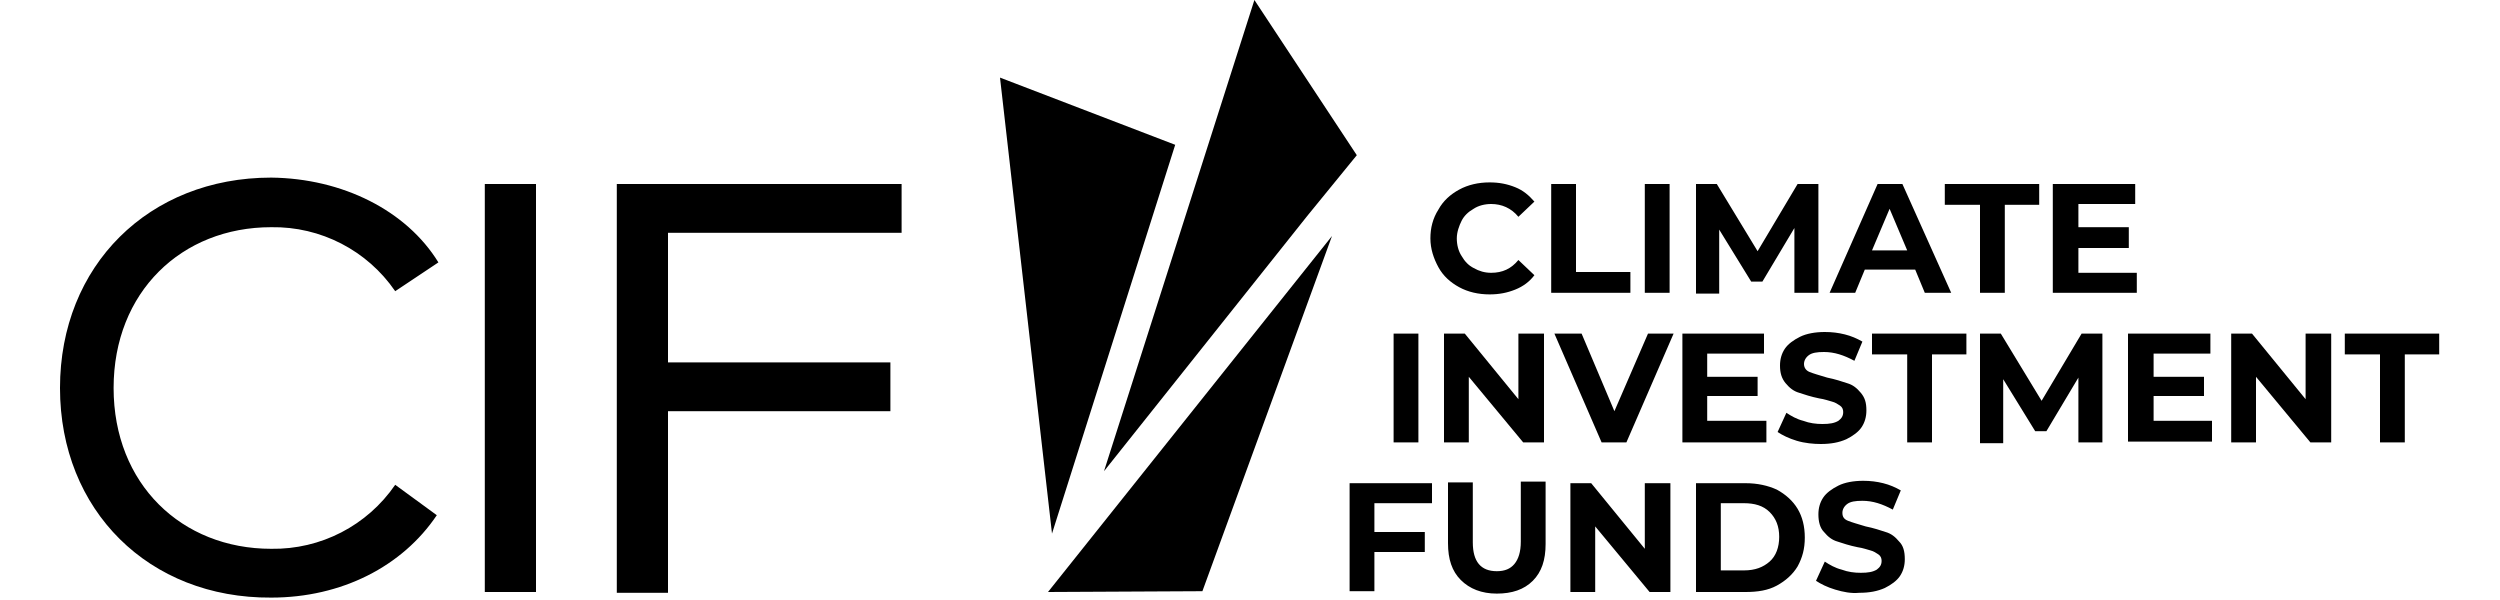
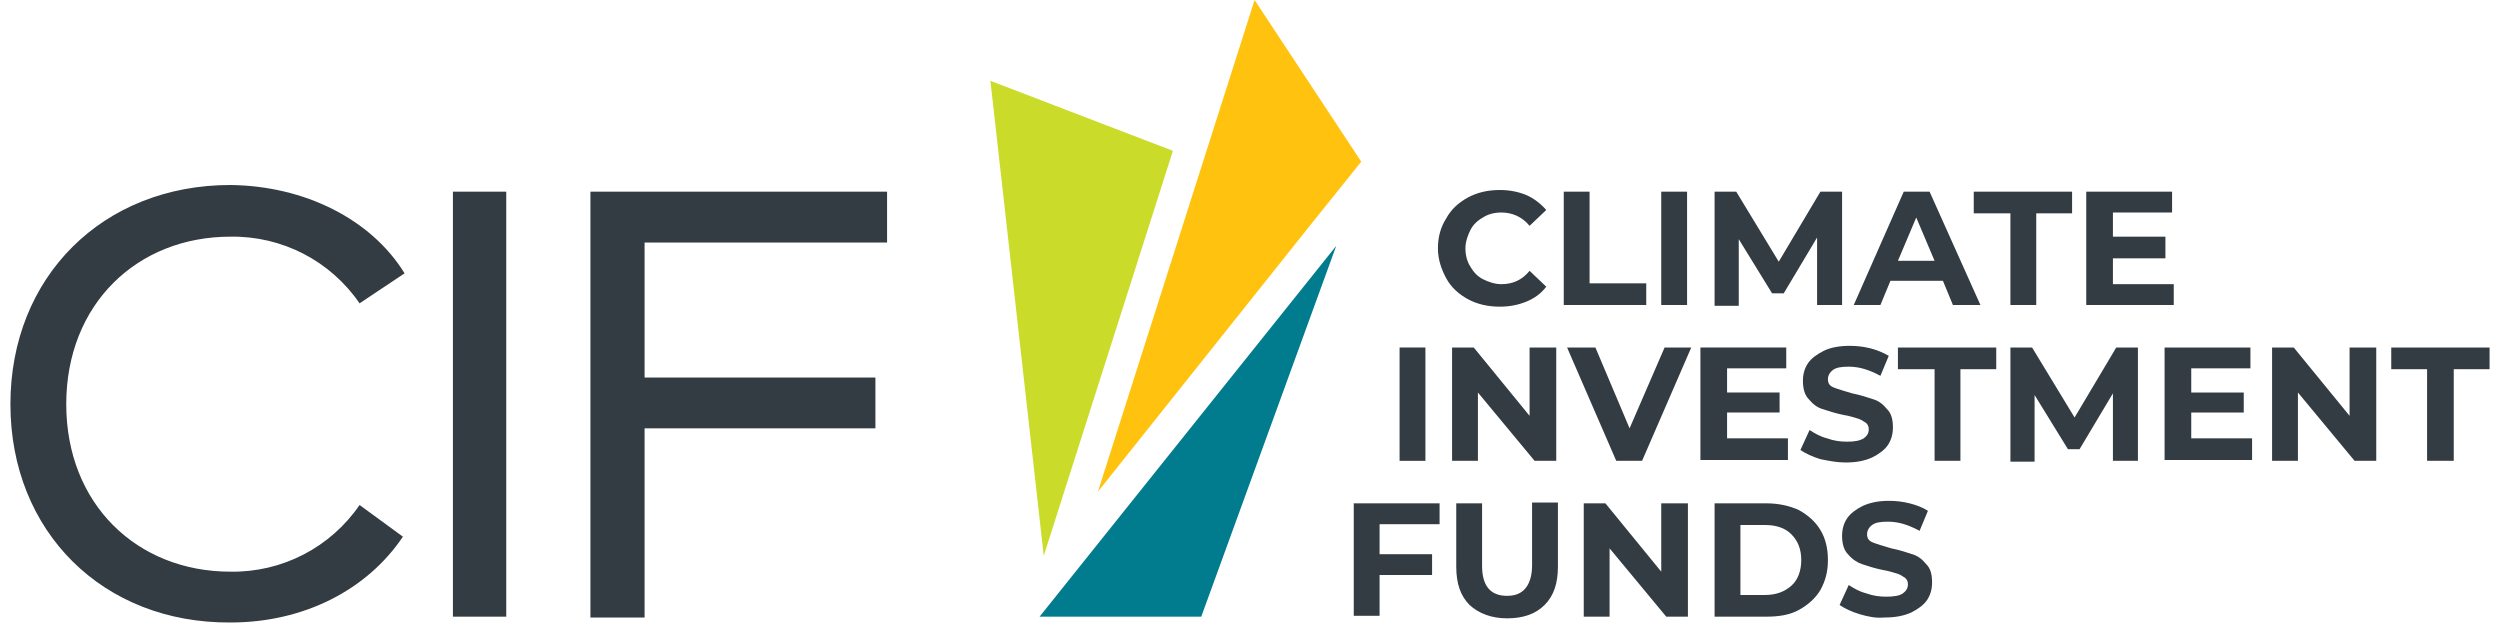
- <svg xmlns="http://www.w3.org/2000/svg" version="1.1" id="Layer_1" width="150" height="36" viewBox="0 0 297.5 75" style="enable-background:new 0 0 297.5 75" xml:space="preserve">
-   <style>
-     .st0{fill:#000}.st1{fill:none}.st2{enable-background:new}
-   </style>
-   <path class="st0" d="M47.3 32.8l-5.4 3.6c-3.5-5.1-9.3-8.1-15.5-8-11.2 0-19.7 8.1-19.7 20.1s8.5 20.1 19.7 20.1c6.2.1 12-2.9 15.5-8l5.2 3.8c-4.3 6.4-11.9 10.3-20.7 10.3C11.1 74.8 0 63.8 0 48.5s11.1-26.3 26.4-26.3c8.9.1 16.9 4.1 20.9 10.6M53.1 23h6.4v51h-6.4zM103.8 51.4H76v22.7h-6.4V23h35.6v6.1H76v16.2h27.8z" />
+ <svg xmlns="http://www.w3.org/2000/svg" version="1.1" id="Layer_1" x="0" y="0" width="152" height="38" viewBox="0 0 297.5 75" style="enable-background:new 0 0 297.5 75" xml:space="preserve">
+   <style>.st0{fill:#333c42}.st1{fill:none}.st2{enable-background:new}</style>
+   <path class="st0" d="M47.3 32.8l-5.4 3.6c-3.5-5.1-9.3-8.1-15.5-8-11.2 0-19.7 8.1-19.7 20.1s8.5 20.1 19.7 20.1c6.2.1 12-2.9 15.5-8l5.2 3.8c-4.3 6.4-11.9 10.3-20.7 10.3C11.1 74.8 0 63.8 0 48.5s11.1-26.3 26.4-26.3c8.9.1 16.9 4.1 20.9 10.6M53.1 23h6.4v51h-6.4zM103.8 51.4H76.1v22.7h-6.5V23h35.6v6.1H76.1v16.2h27.7z" />
  <path class="st1" d="M0 0h303v79.1H0z" />
  <g class="st2">
-     <path class="st0" d="M174.9 35.9c-1.1-.6-2-1.4-2.6-2.5-.6-1.1-1-2.3-1-3.6s.3-2.5 1-3.6c.6-1.1 1.5-1.9 2.6-2.5 1.1-.6 2.4-.9 3.8-.9 1.2 0 2.2.2 3.2.6 1 .4 1.7 1 2.4 1.8l-2 1.9c-.9-1.1-2.1-1.6-3.4-1.6-.8 0-1.6.2-2.2.6-.7.4-1.2.9-1.5 1.5s-.6 1.4-.6 2.2.2 1.6.6 2.2c.4.7.9 1.2 1.5 1.5.7.4 1.4.6 2.2.6 1.4 0 2.5-.5 3.4-1.6l2 1.9c-.6.8-1.4 1.4-2.4 1.8s-2 .6-3.2.6c-1.4 0-2.7-.3-3.8-.9zM186.4 23h3.1v11h6.8v2.6h-9.9V23zM198.1 23h3.1v13.6h-3.1V23zM216.8 36.6v-8.1l-4 6.7h-1.4l-4-6.5v8h-2.9V23h2.6l5.1 8.4 5-8.4h2.6v13.6h-3z" />
+     <path class="st0" d="M174.9 35.9c-1.1-.6-2-1.4-2.6-2.5-.6-1.1-1-2.3-1-3.6s.3-2.5 1-3.6c.6-1.1 1.5-1.9 2.6-2.5 1.1-.6 2.4-.9 3.8-.9 1.2 0 2.2.2 3.2.6.9.4 1.7 1 2.4 1.8l-2 1.9c-.9-1.1-2.1-1.6-3.4-1.6-.8 0-1.6.2-2.2.6-.7.4-1.2.9-1.5 1.5s-.6 1.4-.6 2.2.2 1.6.6 2.2c.4.7.9 1.2 1.5 1.5s1.4.6 2.2.6c1.4 0 2.5-.5 3.4-1.6l2 1.9c-.6.8-1.4 1.4-2.4 1.8s-2 .6-3.2.6c-1.4 0-2.7-.3-3.8-.9zM186.4 23h3.1v11h6.8v2.6h-9.9V23zM198.1 23h3.1v13.6h-3.1V23zM216.8 36.6v-8.1l-4 6.7h-1.4l-4-6.5v8h-2.9V23h2.6l5.1 8.4 5-8.4h2.6v13.6h-3z" />
  </g>
  <g class="st2">
    <path class="st0" d="M231.9 33.7h-6.3l-1.2 2.9h-3.2l6-13.6h3.1l6.1 13.6h-3.3l-1.2-2.9zm-1-2.4l-2.2-5.2-2.2 5.2h4.4z" />
  </g>
  <g class="st2">
    <path class="st0" d="M239.9 25.6h-4.3V23h11.8v2.6h-4.3v11H240v-11zM259.6 34.1v2.5h-10.5V23h10.3v2.5h-7.1v2.9h6.3V31h-6.3v3.1h7.3z" />
  </g>
  <g class="st2">
    <path class="st0" d="M166.7 41.7h3.1v13.6h-3.1V41.7z" />
  </g>
  <g class="st2">
    <path class="st0" d="M185.5 41.7v13.6h-2.6l-6.8-8.2v8.2H173V41.7h2.6l6.7 8.2v-8.2h3.2z" />
  </g>
  <g class="st2">
    <path class="st0" d="M201.7 41.7l-5.9 13.6h-3.1l-5.9-13.6h3.4l4.1 9.7 4.2-9.7h3.2z" />
  </g>
  <g class="st2">
-     <path class="st0" d="M213.3 52.8v2.5h-10.5V41.7H213v2.5h-7.1v2.9h6.3v2.4h-6.3v3.1h7.4z" />
+     <path class="st0" d="M213.3 52.7v2.5h-10.5V41.7h10.3v2.5H206v2.9h6.3v2.4H206v3.1h7.3z" />
  </g>
  <g class="st2">
-     <path class="st0" d="M217.1 55.1c-1-.3-1.8-.7-2.4-1.1l1.1-2.4c.6.4 1.3.8 2.1 1 .8.3 1.6.4 2.4.4.9 0 1.5-.1 2-.4.4-.3.6-.6.6-1.1 0-.3-.1-.6-.4-.8-.3-.2-.6-.4-1-.5-.4-.1-.9-.3-1.6-.4-1-.2-1.9-.5-2.5-.7-.7-.2-1.2-.6-1.7-1.2s-.7-1.3-.7-2.2c0-.8.2-1.5.6-2.1.4-.6 1.1-1.1 1.9-1.5s1.9-.6 3.1-.6c.9 0 1.7.1 2.5.3.8.2 1.5.5 2.2.9l-1 2.4c-1.3-.7-2.5-1.1-3.8-1.1-.9 0-1.5.1-1.9.4-.4.3-.6.7-.6 1.1s.2.8.7 1 1.2.4 2.2.7c1 .2 1.9.5 2.5.7.7.2 1.2.6 1.7 1.2s.7 1.2.7 2.2c0 .8-.2 1.5-.6 2.1-.4.6-1.1 1.1-1.9 1.5-.9.4-1.9.6-3.2.6-.9 0-2-.1-3-.4z" />
+     <path class="st0" d="M217.2 55.1c-1-.3-1.8-.7-2.4-1.1l1.1-2.4c.6.4 1.3.8 2.1 1 .8.3 1.6.4 2.4.4.9 0 1.5-.1 2-.4.4-.3.6-.6.6-1.1 0-.3-.1-.6-.4-.8-.3-.2-.6-.4-1-.5-.4-.1-.9-.3-1.6-.4-1-.2-1.9-.5-2.5-.7-.7-.2-1.2-.6-1.7-1.2-.5-.5-.7-1.3-.7-2.2 0-.8.2-1.5.6-2.1.4-.6 1.1-1.1 1.9-1.5s1.9-.6 3.1-.6c.9 0 1.7.1 2.5.3.8.2 1.5.5 2.2.9l-1 2.4c-1.3-.7-2.5-1.1-3.8-1.1-.9 0-1.5.1-1.9.4s-.6.7-.6 1.1c0 .5.2.8.7 1 .5.2 1.2.4 2.2.7 1 .2 1.9.5 2.5.7.7.2 1.2.6 1.7 1.2.5.5.7 1.2.7 2.2 0 .8-.2 1.5-.6 2.1s-1.1 1.1-1.9 1.5c-.9.4-1.9.6-3.2.6-1 0-2-.2-3-.4z" />
  </g>
  <g class="st2">
-     <path class="st0" d="M230.8 44.3h-4.3v-2.6h11.8v2.6H234v11h-3.1v-11zM252.3 55.3v-8.1l-4 6.7h-1.4l-4-6.5v8H240V41.7h2.6l5.1 8.4 5-8.4h2.6v13.6h-3zM269 52.7v2.5h-10.5V41.7h10.3v2.5h-7.1v2.9h6.3v2.4h-6.3v3.1h7.3zM283.9 41.7v13.6h-2.6l-6.8-8.2v8.2h-3.1V41.7h2.6l6.7 8.2v-8.2h3.2zM289.9 44.3h-4.3v-2.6h11.8v2.6h-4.3v11H290v-11z" />
+     <path class="st0" d="M230.8 44.3h-4.3v-2.6h11.8v2.6H234v11h-3.1v-11zM252.3 55.3v-8.1l-4 6.7h-1.4l-4-6.5v8H240V41.7h2.6l5.1 8.4 5-8.4h2.6v13.6h-3zM269 52.7v2.5h-10.5V41.7h10.3v2.5h-7.1v2.9h6.3v2.4h-6.3v3.1h7.3zM283.9 41.7v13.6h-2.6l-6.8-8.2v8.2h-3.1V41.7h2.6l6.7 8.2v-8.2h3.2zM290 44.3h-4.3v-2.6h11.8v2.6h-4.3v11H290v-11z" />
  </g>
  <g class="st2">
-     <path class="st0" d="M164.3 62.9v3.6h6.3V69h-6.3v4.9h-3.1V60.4h10.3v2.5h-7.2zM175.1 72.5c-1.1-1.1-1.6-2.6-1.6-4.6v-7.6h3.1v7.5c0 2.4 1 3.6 3 3.6 1 0 1.7-.3 2.2-.9.5-.6.8-1.5.8-2.8v-7.5h3.1V68c0 2-.5 3.5-1.6 4.6-1.1 1.1-2.6 1.6-4.5 1.6s-3.4-.6-4.5-1.7zM201.3 60.4V74h-2.6l-6.8-8.2V74h-3.1V60.4h2.6l6.7 8.2v-8.2h3.2zM204.5 60.4h6.2c1.5 0 2.8.3 3.9.8 1.1.6 2 1.4 2.6 2.4.6 1 .9 2.2.9 3.6s-.3 2.5-.9 3.6c-.6 1-1.5 1.8-2.6 2.4-1.1.6-2.4.8-3.9.8h-6.2V60.4zm6 10.9c1.4 0 2.4-.4 3.2-1.1s1.2-1.8 1.2-3.1-.4-2.3-1.2-3.1-1.9-1.1-3.2-1.1h-2.9v8.4h2.9zM221.9 73.7c-1-.3-1.8-.7-2.4-1.1l1.1-2.4c.6.4 1.3.8 2.1 1 .8.3 1.6.4 2.4.4.9 0 1.5-.1 2-.4.4-.3.6-.6.6-1.1 0-.3-.1-.6-.4-.8-.3-.2-.6-.4-1-.5-.4-.1-.9-.3-1.6-.4-1-.2-1.9-.5-2.5-.7-.7-.2-1.2-.6-1.7-1.2-.5-.5-.7-1.3-.7-2.2 0-.8.2-1.5.6-2.1.4-.6 1.1-1.1 1.9-1.5s1.9-.6 3.1-.6c.9 0 1.7.1 2.5.3.8.2 1.5.5 2.2.9l-1 2.4c-1.3-.7-2.5-1.1-3.8-1.1-.9 0-1.5.1-1.9.4s-.6.7-.6 1.1c0 .5.2.8.7 1 .5.2 1.2.4 2.2.7 1 .2 1.9.5 2.5.7.7.2 1.2.6 1.7 1.2.5.5.7 1.2.7 2.2 0 .8-.2 1.5-.6 2.1s-1.1 1.1-1.9 1.5c-.9.4-1.9.6-3.2.6-1 .1-2-.1-3-.4z" />
+     <path class="st0" d="M164.3 62.9v3.6h6.3V69h-6.3v4.9h-3.1V60.4h10.3v2.5h-7.2zM175.1 72.6c-1.1-1.1-1.6-2.6-1.6-4.6v-7.6h3.1v7.5c0 2.4 1 3.6 3 3.6 1 0 1.7-.3 2.2-.9s.8-1.5.8-2.8v-7.5h3.1V68c0 2-.5 3.5-1.6 4.6s-2.6 1.6-4.5 1.6-3.4-.6-4.5-1.6zM201.3 60.4V74h-2.6l-6.8-8.2V74h-3.1V60.4h2.6l6.7 8.2v-8.2h3.2zM204.5 60.4h6.2c1.5 0 2.8.3 3.9.8 1.1.6 2 1.4 2.6 2.4.6 1 .9 2.2.9 3.6s-.3 2.5-.9 3.6c-.6 1-1.5 1.8-2.6 2.4-1.1.6-2.4.8-3.9.8h-6.2V60.4zm6 11c1.4 0 2.4-.4 3.2-1.1s1.2-1.8 1.2-3.1-.4-2.3-1.2-3.1-1.9-1.1-3.2-1.1h-2.9v8.4h2.9zM221.9 73.7c-1-.3-1.8-.7-2.4-1.1l1.1-2.4c.6.4 1.3.8 2.1 1 .8.3 1.6.4 2.4.4.9 0 1.6-.1 2-.4.4-.3.6-.6.6-1.1 0-.3-.1-.6-.4-.8-.3-.2-.6-.4-1-.5-.4-.1-.9-.3-1.6-.4-1-.2-1.9-.5-2.5-.7s-1.2-.6-1.7-1.2c-.5-.5-.7-1.3-.7-2.2 0-.8.2-1.5.6-2.1.4-.6 1.1-1.1 1.9-1.5.9-.4 1.9-.6 3.1-.6.9 0 1.7.1 2.5.3s1.6.5 2.2.9l-1 2.4c-1.3-.7-2.5-1.1-3.8-1.1-.9 0-1.5.1-1.9.4s-.6.7-.6 1.1c0 .5.2.8.7 1 .5.2 1.2.4 2.2.7 1 .2 1.9.5 2.5.7.7.2 1.2.6 1.7 1.2.5.5.7 1.2.7 2.2 0 .8-.2 1.5-.6 2.1-.4.6-1.1 1.1-1.9 1.5-.9.4-1.9.6-3.2.6-1 .1-2-.1-3-.4z" />
  </g>
-   <path class="st0" d="M124 66.7l-6.5-57 21.9 8.4zM159 29.5L123.5 74l19.3-.1zM155.9 27l-25.4 31.9L149.3 0l12.8 19.4z" />
+   <path style="fill:#cbdb2a" d="M124 66.7l-6.4-57 21.9 8.4z" />
+   <path style="fill:#007c8e" d="M159.1 29.5L123.5 74h19.4z" />
+   <path style="fill:#ffc20e" d="M156 27l-25.5 32 18.8-59 12.8 19.4z" />
  <path class="st1" d="M0 0h303v79.1H0z" />
  <path class="st1" d="M0 0h303v79.1H0z" />
</svg>
